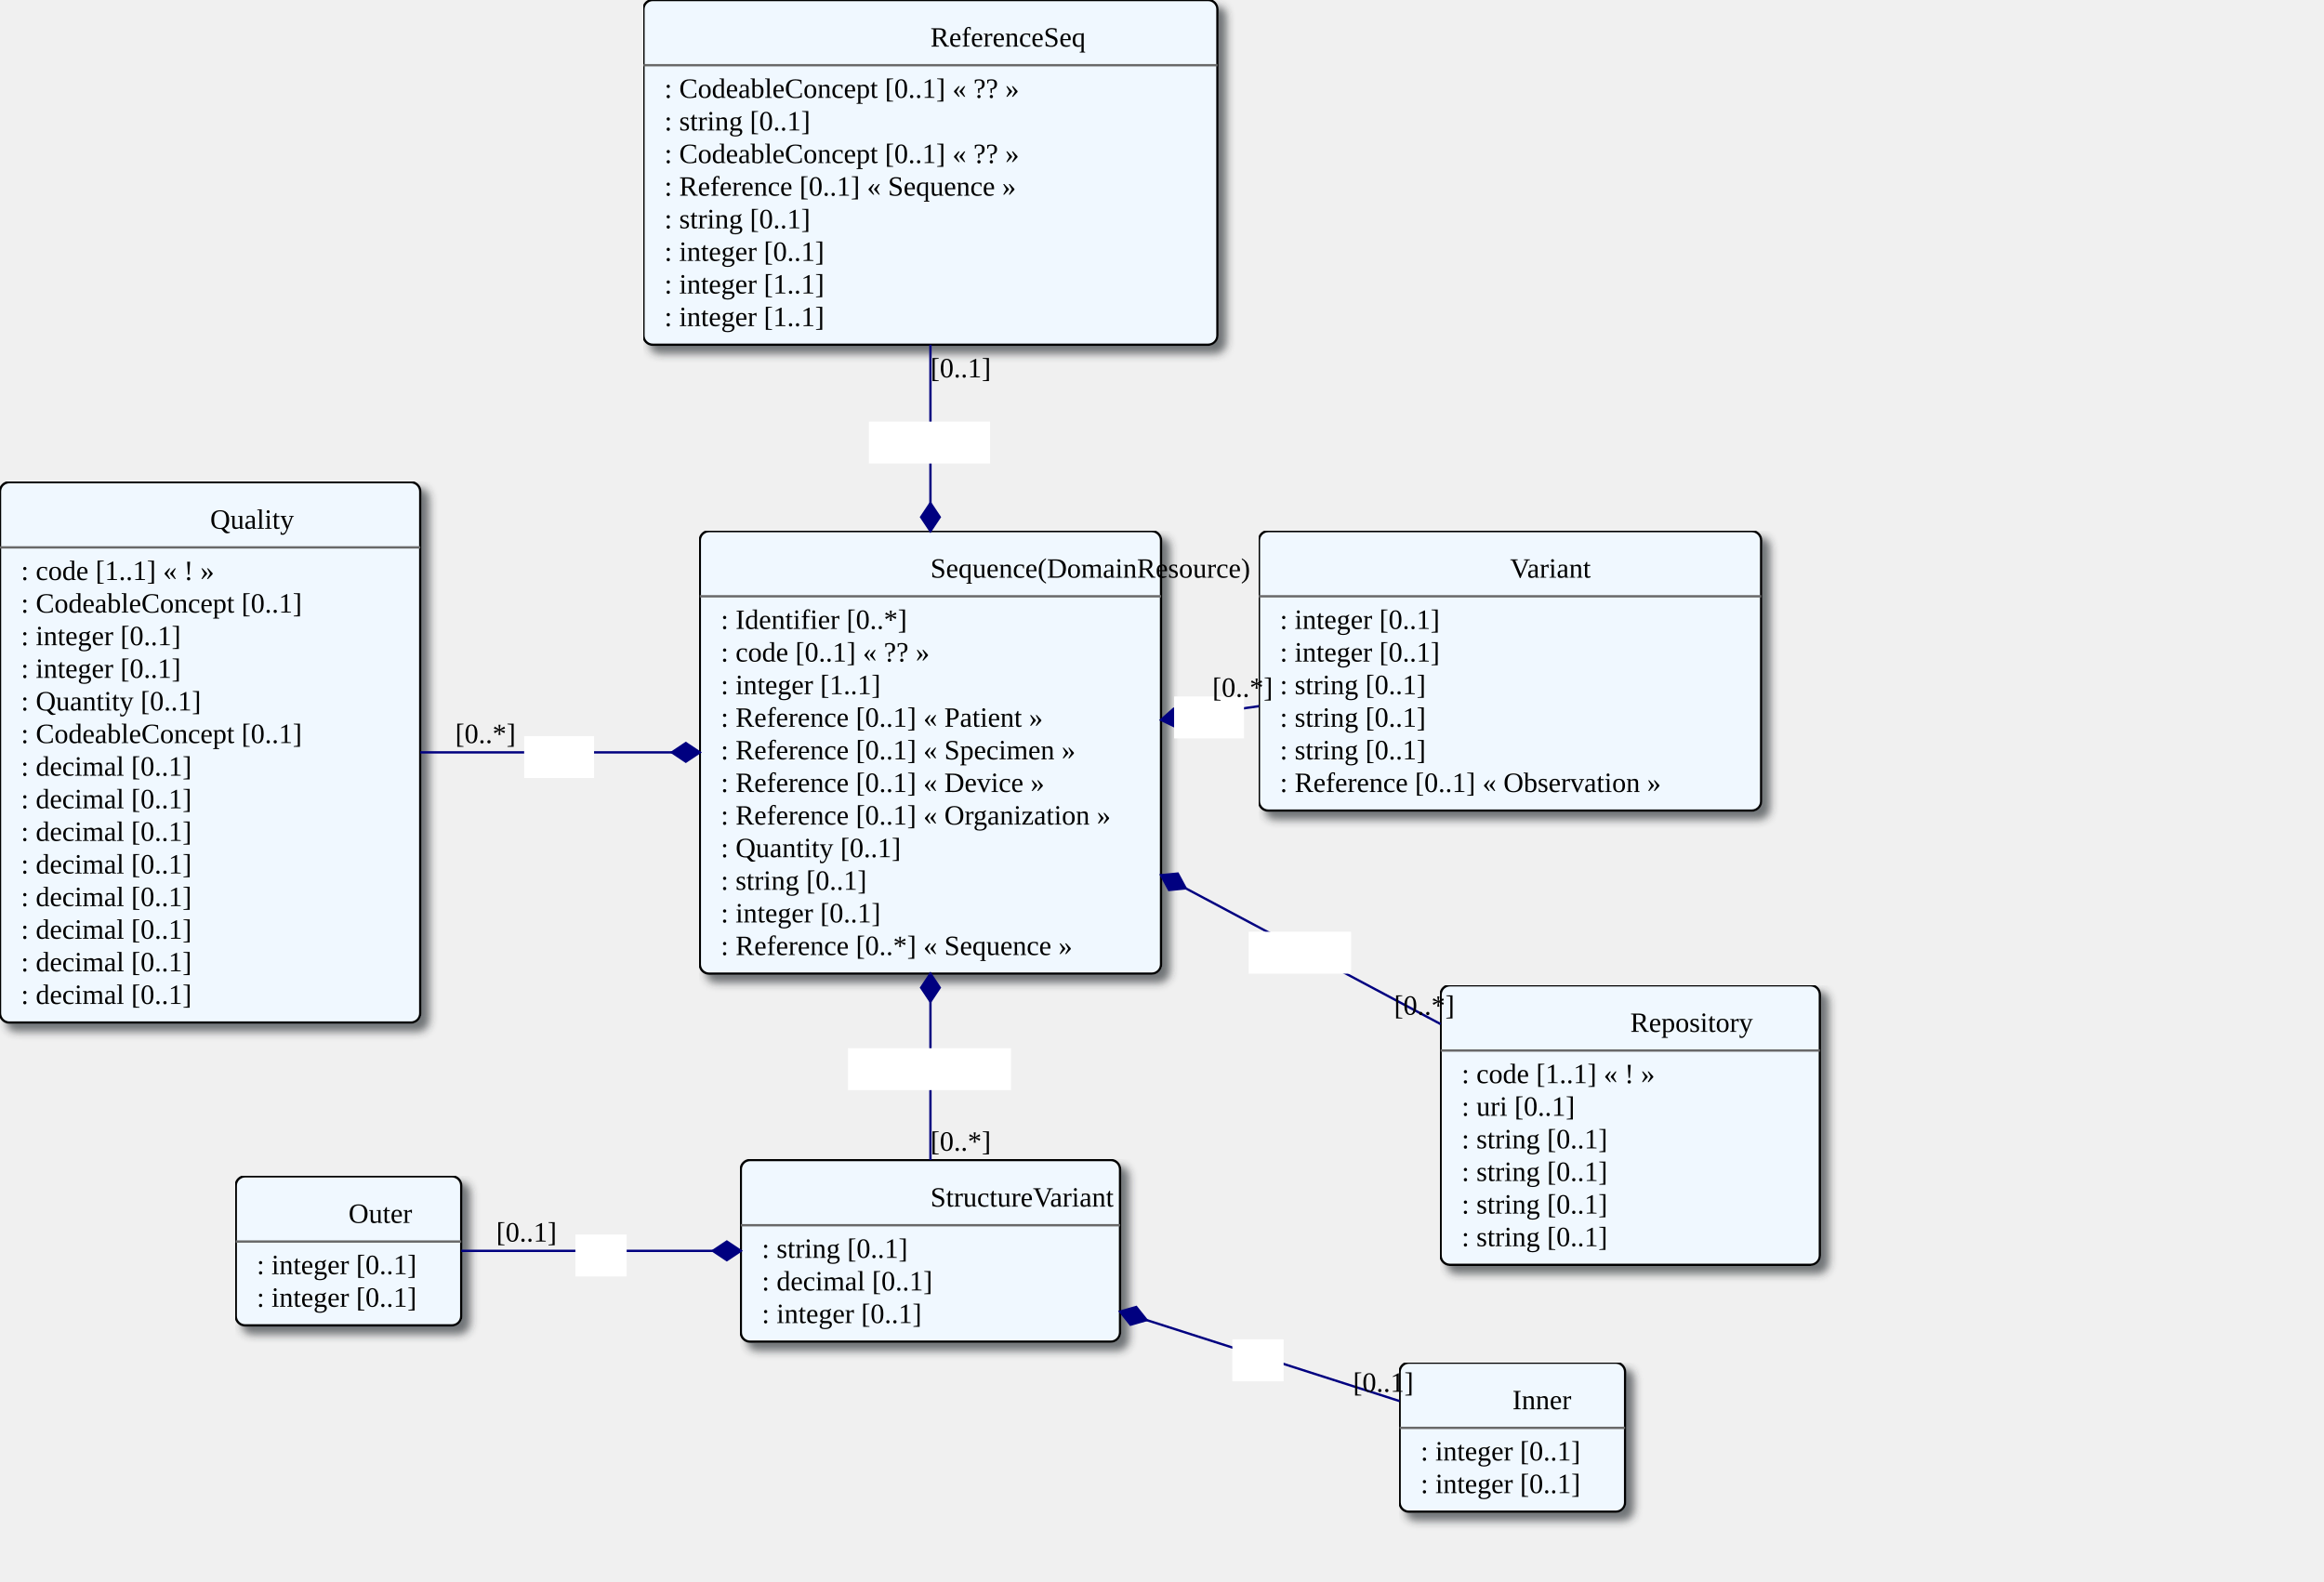
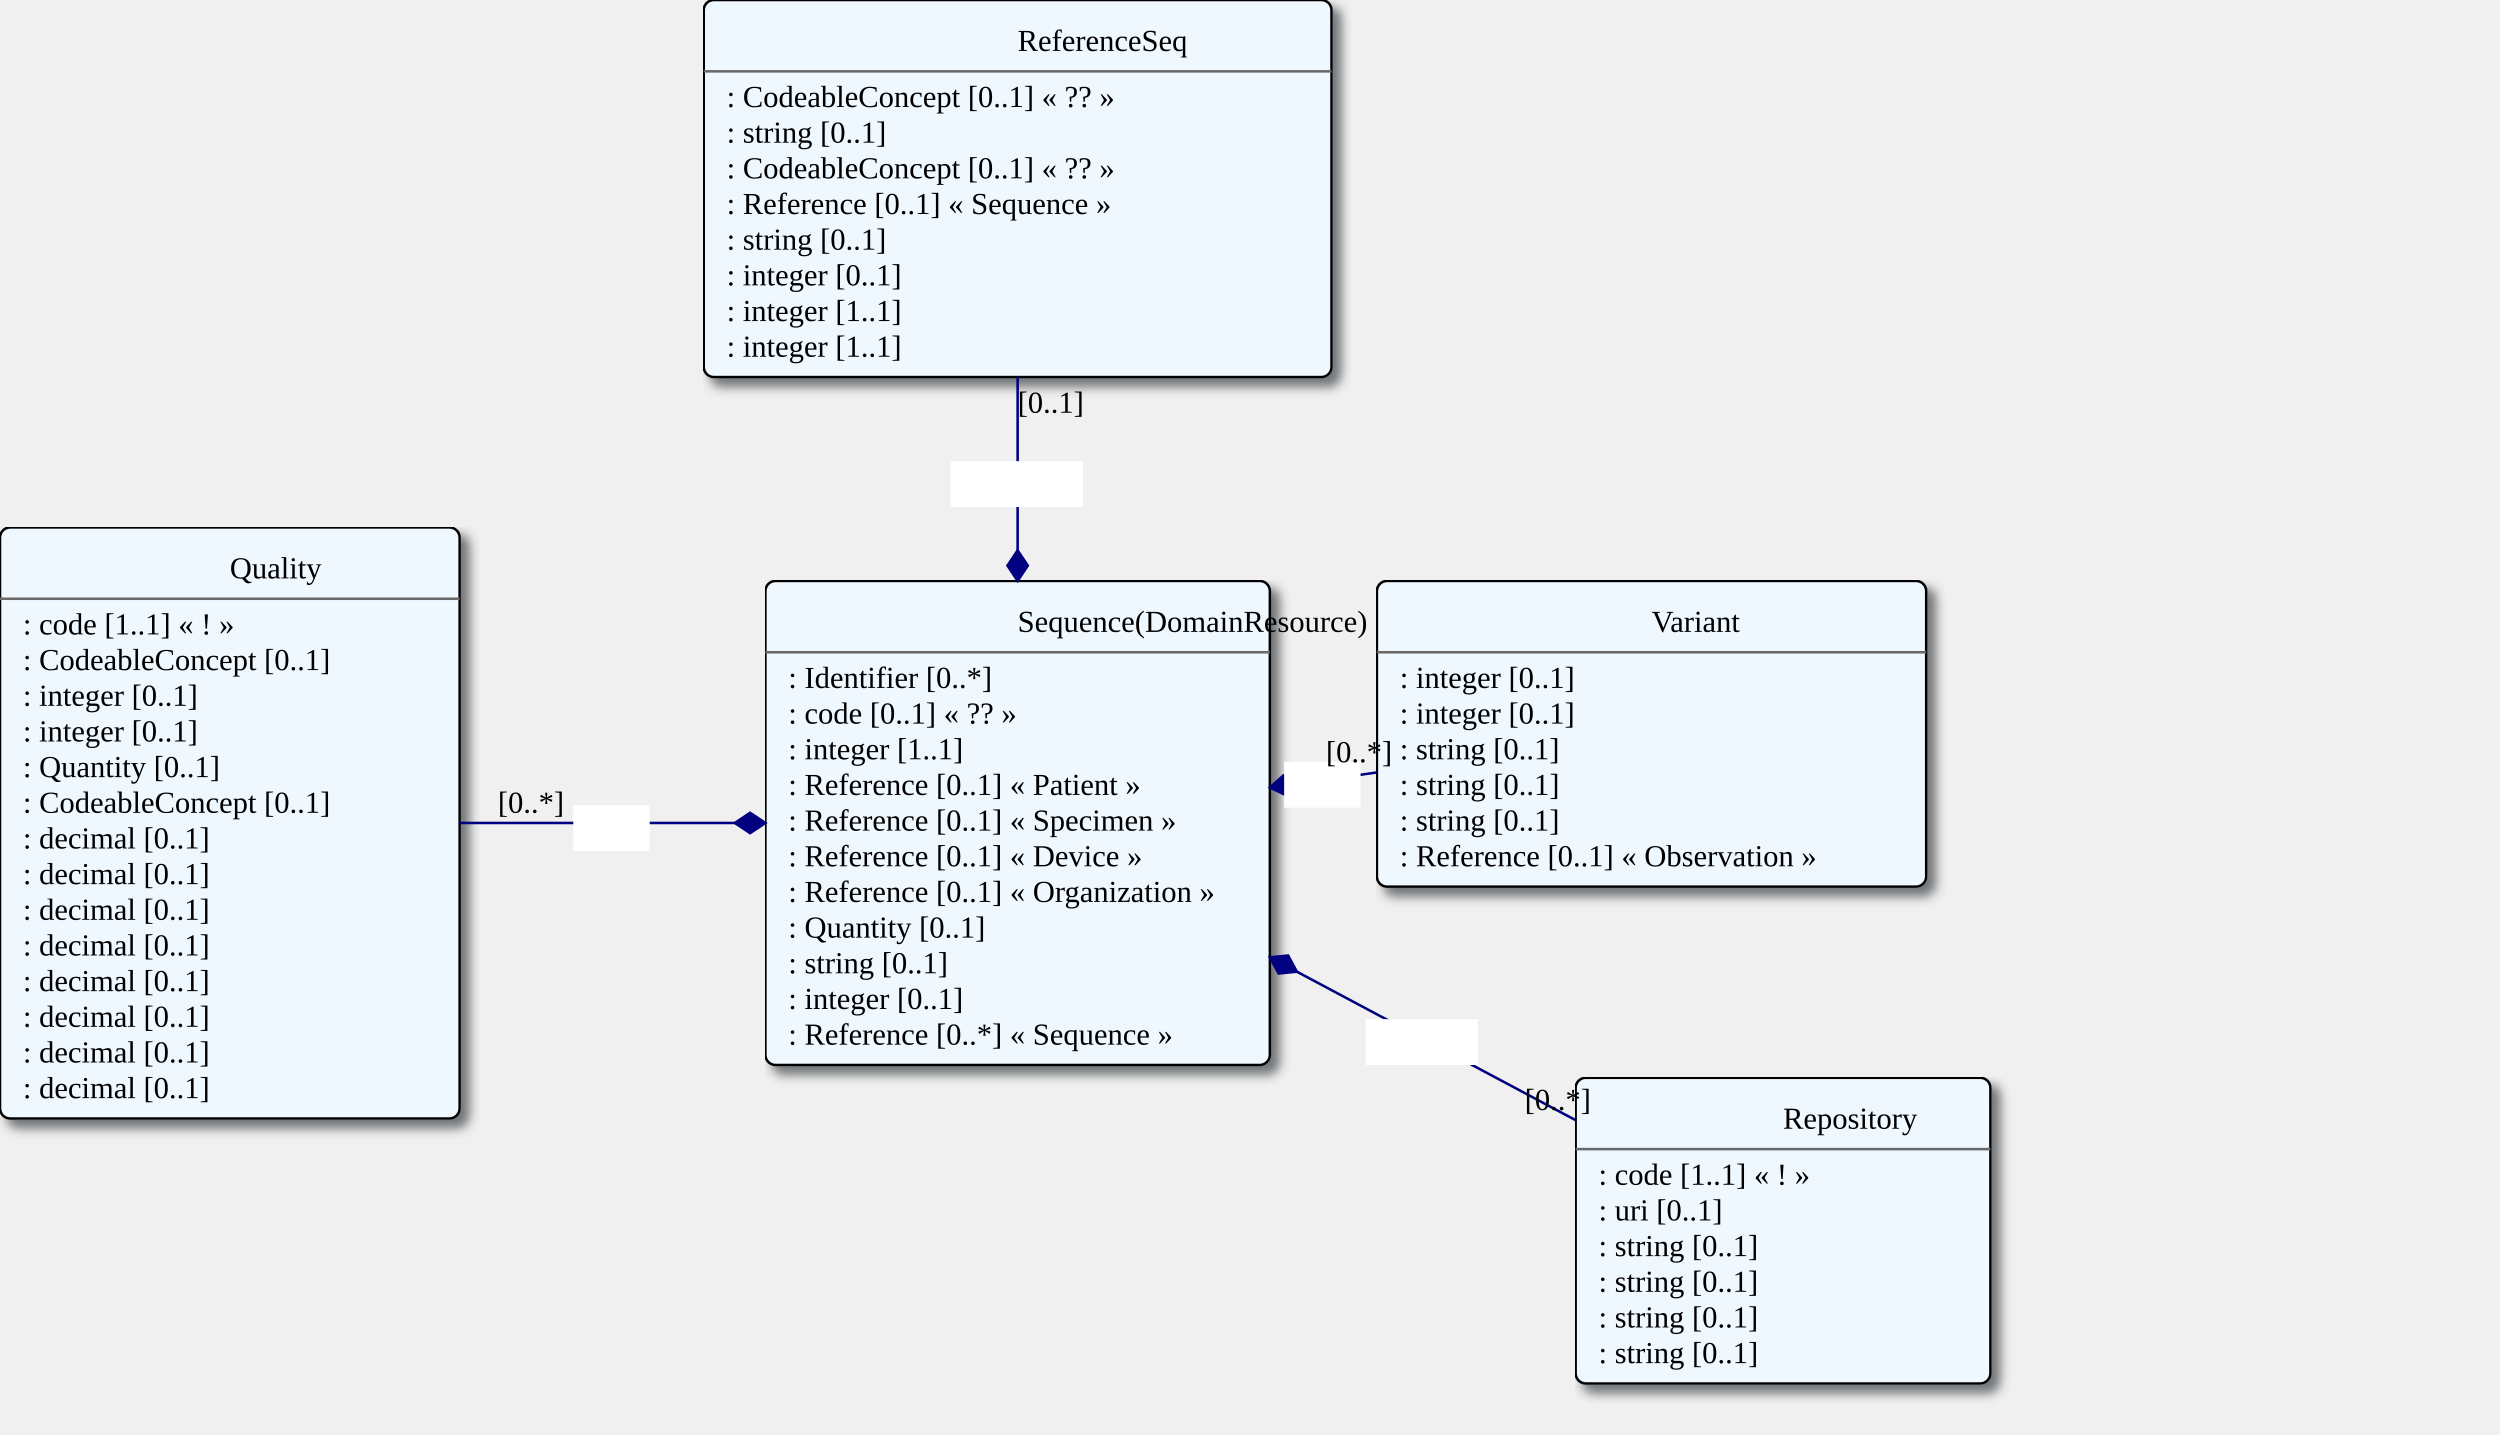
- <svg xmlns="http://www.w3.org/2000/svg" xmlns:xlink="http://www.w3.org/1999/xlink" version="1.1" width="997.6" height="679.0">
+ <svg xmlns="http://www.w3.org/2000/svg" xmlns:xlink="http://www.w3.org/1999/xlink" version="1.1" width="981.2" height="563.0">
  <defs>
    <filter id="shadow1" x="0" y="0" width="200%" height="200%">
      <feOffset result="offOut" in="SourceGraphic" dx="3" dy="3" />
      <feColorMatrix result="matrixOut" in="offOut" type="matrix" values="0.2 0 0 0 0 0 0.2 0 0 0 0 0 0.2 0 0 0 0 0 1 0" />
      <feGaussianBlur result="blurOut" in="matrixOut" stdDeviation="2" />
      <feBlend in="SourceGraphic" in2="blurOut" mode="normal" />
    </filter>
  </defs>
  <g>
    <rect x="300.4" y="228.0" rx="4" ry="4" width="198" height="190.0" filter="url(#shadow1)" style="fill:#f0f8ff;stroke:black;stroke-width:1" />
    <line x1="300.4" y1="256.0" x2="498.4" y2="256.0" style="stroke:dimgrey;stroke-width:1" />
    <text x="399.4" y="248.0" fill="black" class="diagram-class-title  diagram-class-resource">Sequence<tspan class="diagram-class-title-link"> (<a xlink:href="domainresource.html" class="diagram-class-reference">DomainResource</a>)</tspan>
    </text>
    <text x="306.4" y="270.0" fill="black" class="diagram-class-detail">
      <a xlink:href="sequence-definitions.html#Sequence.identifier" /> : <a xlink:href="datatypes.html#Identifier">Identifier</a> [0..*]</text>
    <text x="306.4" y="284.0" fill="black" class="diagram-class-detail">
      <a xlink:href="sequence-definitions.html#Sequence.type" /> : <a xlink:href="datatypes.html#code">code</a> [0..1] « <a xlink:href="valueset-sequence-type.html" />?? »</text>
    <text x="306.4" y="298.0" fill="black" class="diagram-class-detail">
      <a xlink:href="sequence-definitions.html#Sequence.coordinateSystem" /> : <a xlink:href="datatypes.html#integer">integer</a> [1..1]</text>
    <text x="306.4" y="312.0" fill="black" class="diagram-class-detail">
      <a xlink:href="sequence-definitions.html#Sequence.patient" /> : <a xlink:href="references.html#Reference">Reference</a> [0..1] « <a xlink:href="patient.html#Patient">Patient</a> »</text>
    <text x="306.4" y="326.0" fill="black" class="diagram-class-detail">
      <a xlink:href="sequence-definitions.html#Sequence.specimen" /> : <a xlink:href="references.html#Reference">Reference</a> [0..1] « <a xlink:href="specimen.html#Specimen">Specimen</a> »</text>
    <text x="306.4" y="340.0" fill="black" class="diagram-class-detail">
      <a xlink:href="sequence-definitions.html#Sequence.device" /> : <a xlink:href="references.html#Reference">Reference</a> [0..1] « <a xlink:href="device.html#Device">Device</a> »</text>
    <text x="306.4" y="354.0" fill="black" class="diagram-class-detail">
      <a xlink:href="sequence-definitions.html#Sequence.performer" /> : <a xlink:href="references.html#Reference">Reference</a> [0..1] « <a xlink:href="organization.html#Organization">Organization</a> »</text>
    <text x="306.4" y="368.0" fill="black" class="diagram-class-detail">
      <a xlink:href="sequence-definitions.html#Sequence.quantity" /> : <a xlink:href="datatypes.html#Quantity">Quantity</a> [0..1]</text>
    <text x="306.4" y="382.0" fill="black" class="diagram-class-detail">
      <a xlink:href="sequence-definitions.html#Sequence.observedSeq" /> : <a xlink:href="datatypes.html#string">string</a> [0..1]</text>
    <text x="306.4" y="396.0" fill="black" class="diagram-class-detail">
      <a xlink:href="sequence-definitions.html#Sequence.readCoverage" /> : <a xlink:href="datatypes.html#integer">integer</a> [0..1]</text>
    <text x="306.4" y="410.0" fill="black" class="diagram-class-detail">
      <a xlink:href="sequence-definitions.html#Sequence.pointer" /> : <a xlink:href="references.html#Reference">Reference</a> [0..*] « <a xlink:href="sequence.html#Sequence">Sequence</a> »</text>
    <g>
      <rect x="276.2" y="0.0" rx="4" ry="4" width="246.4" height="148.0" filter="url(#shadow1)" style="fill:#f0f8ff;stroke:black;stroke-width:1" />
      <line x1="276.2" y1="28.0" x2="522.6" y2="28.0" style="stroke:dimgrey;stroke-width:1" />
      <text x="399.4" y="20.0" fill="black" class="diagram-class-title">ReferenceSeq</text>
      <text x="282.2" y="42.0" fill="black" class="diagram-class-detail">
        <a xlink:href="sequence-definitions.html#Sequence.referenceSeq.chromosome" /> : <a xlink:href="datatypes.html#CodeableConcept">CodeableConcept</a> [0..1] « <a xlink:href="valueset-chromosome-human.html" />?? »</text>
      <text x="282.2" y="56.0" fill="black" class="diagram-class-detail">
        <a xlink:href="sequence-definitions.html#Sequence.referenceSeq.genomeBuild" /> : <a xlink:href="datatypes.html#string">string</a> [0..1]</text>
      <text x="282.2" y="70.0" fill="black" class="diagram-class-detail">
        <a xlink:href="sequence-definitions.html#Sequence.referenceSeq.referenceSeqId" /> : <a xlink:href="datatypes.html#CodeableConcept">CodeableConcept</a> [0..1] « <a xlink:href="valueset-sequence-referenceSeq.html" />?? »</text>
      <text x="282.2" y="84.0" fill="black" class="diagram-class-detail">
        <a xlink:href="sequence-definitions.html#Sequence.referenceSeq.referenceSeqPointer" /> : <a xlink:href="references.html#Reference">Reference</a> [0..1] « <a xlink:href="sequence.html#Sequence">Sequence</a> »</text>
      <text x="282.2" y="98.0" fill="black" class="diagram-class-detail">
        <a xlink:href="sequence-definitions.html#Sequence.referenceSeq.referenceSeqString" /> : <a xlink:href="datatypes.html#string">string</a> [0..1]</text>
      <text x="282.2" y="112.0" fill="black" class="diagram-class-detail">
        <a xlink:href="sequence-definitions.html#Sequence.referenceSeq.strand" /> : <a xlink:href="datatypes.html#integer">integer</a> [0..1]</text>
      <text x="282.2" y="126.0" fill="black" class="diagram-class-detail">
        <a xlink:href="sequence-definitions.html#Sequence.referenceSeq.windowStart" /> : <a xlink:href="datatypes.html#integer">integer</a> [1..1]</text>
      <text x="282.2" y="140.0" fill="black" class="diagram-class-detail">
        <a xlink:href="sequence-definitions.html#Sequence.referenceSeq.windowEnd" /> : <a xlink:href="datatypes.html#integer">integer</a> [1..1]</text>
    </g>
    <g>
      <rect x="540.4" y="228.0" rx="4" ry="4" width="215.6" height="120.0" filter="url(#shadow1)" style="fill:#f0f8ff;stroke:black;stroke-width:1" />
      <line x1="540.4" y1="256.0" x2="756.0" y2="256.0" style="stroke:dimgrey;stroke-width:1" />
      <text x="648.2" y="248.0" fill="black" class="diagram-class-title">Variant</text>
      <text x="546.4" y="270.0" fill="black" class="diagram-class-detail">
        <a xlink:href="sequence-definitions.html#Sequence.variant.start" /> : <a xlink:href="datatypes.html#integer">integer</a> [0..1]</text>
      <text x="546.4" y="284.0" fill="black" class="diagram-class-detail">
        <a xlink:href="sequence-definitions.html#Sequence.variant.end" /> : <a xlink:href="datatypes.html#integer">integer</a> [0..1]</text>
      <text x="546.4" y="298.0" fill="black" class="diagram-class-detail">
        <a xlink:href="sequence-definitions.html#Sequence.variant.observedAllele" /> : <a xlink:href="datatypes.html#string">string</a> [0..1]</text>
      <text x="546.4" y="312.0" fill="black" class="diagram-class-detail">
        <a xlink:href="sequence-definitions.html#Sequence.variant.referenceAllele" /> : <a xlink:href="datatypes.html#string">string</a> [0..1]</text>
      <text x="546.4" y="326.0" fill="black" class="diagram-class-detail">
        <a xlink:href="sequence-definitions.html#Sequence.variant.cigar" /> : <a xlink:href="datatypes.html#string">string</a> [0..1]</text>
      <text x="546.4" y="340.0" fill="black" class="diagram-class-detail">
        <a xlink:href="sequence-definitions.html#Sequence.variant.variantPointer" /> : <a xlink:href="references.html#Reference">Reference</a> [0..1] « <a xlink:href="observation.html#Observation">Observation</a> »</text>
    </g>
    <g>
      <rect x="0.0" y="207.0" rx="4" ry="4" width="180.4" height="232.0" filter="url(#shadow1)" style="fill:#f0f8ff;stroke:black;stroke-width:1" />
      <line x1="0.0" y1="235.0" x2="180.4" y2="235.0" style="stroke:dimgrey;stroke-width:1" />
      <text x="90.2" y="227.0" fill="black" class="diagram-class-title">Quality</text>
      <text x="6.0" y="249.0" fill="black" class="diagram-class-detail">
        <a xlink:href="sequence-definitions.html#Sequence.quality.type" /> : <a xlink:href="datatypes.html#code">code</a> [1..1] « <a xlink:href="valueset-quality-type.html" />! »</text>
      <text x="6.0" y="263.0" fill="black" class="diagram-class-detail">
        <a xlink:href="sequence-definitions.html#Sequence.quality.standardSequence" /> : <a xlink:href="datatypes.html#CodeableConcept">CodeableConcept</a> [0..1]</text>
      <text x="6.0" y="277.0" fill="black" class="diagram-class-detail">
        <a xlink:href="sequence-definitions.html#Sequence.quality.start" /> : <a xlink:href="datatypes.html#integer">integer</a> [0..1]</text>
      <text x="6.0" y="291.0" fill="black" class="diagram-class-detail">
        <a xlink:href="sequence-definitions.html#Sequence.quality.end" /> : <a xlink:href="datatypes.html#integer">integer</a> [0..1]</text>
      <text x="6.0" y="305.0" fill="black" class="diagram-class-detail">
        <a xlink:href="sequence-definitions.html#Sequence.quality.score" /> : <a xlink:href="datatypes.html#Quantity">Quantity</a> [0..1]</text>
      <text x="6.0" y="319.0" fill="black" class="diagram-class-detail">
        <a xlink:href="sequence-definitions.html#Sequence.quality.method" /> : <a xlink:href="datatypes.html#CodeableConcept">CodeableConcept</a> [0..1]</text>
      <text x="6.0" y="333.0" fill="black" class="diagram-class-detail">
        <a xlink:href="sequence-definitions.html#Sequence.quality.truthTP" /> : <a xlink:href="datatypes.html#decimal">decimal</a> [0..1]</text>
      <text x="6.0" y="347.0" fill="black" class="diagram-class-detail">
        <a xlink:href="sequence-definitions.html#Sequence.quality.queryTP" /> : <a xlink:href="datatypes.html#decimal">decimal</a> [0..1]</text>
      <text x="6.0" y="361.0" fill="black" class="diagram-class-detail">
        <a xlink:href="sequence-definitions.html#Sequence.quality.truthFN" /> : <a xlink:href="datatypes.html#decimal">decimal</a> [0..1]</text>
      <text x="6.0" y="375.0" fill="black" class="diagram-class-detail">
        <a xlink:href="sequence-definitions.html#Sequence.quality.queryFP" /> : <a xlink:href="datatypes.html#decimal">decimal</a> [0..1]</text>
      <text x="6.0" y="389.0" fill="black" class="diagram-class-detail">
        <a xlink:href="sequence-definitions.html#Sequence.quality.gtFP" /> : <a xlink:href="datatypes.html#decimal">decimal</a> [0..1]</text>
      <text x="6.0" y="403.0" fill="black" class="diagram-class-detail">
        <a xlink:href="sequence-definitions.html#Sequence.quality.precision" /> : <a xlink:href="datatypes.html#decimal">decimal</a> [0..1]</text>
      <text x="6.0" y="417.0" fill="black" class="diagram-class-detail">
        <a xlink:href="sequence-definitions.html#Sequence.quality.recall" /> : <a xlink:href="datatypes.html#decimal">decimal</a> [0..1]</text>
      <text x="6.0" y="431.0" fill="black" class="diagram-class-detail">
        <a xlink:href="sequence-definitions.html#Sequence.quality.fScore" /> : <a xlink:href="datatypes.html#decimal">decimal</a> [0..1]</text>
    </g>
    <g>
      <rect x="618.4" y="423.0" rx="4" ry="4" width="162.8" height="120.0" filter="url(#shadow1)" style="fill:#f0f8ff;stroke:black;stroke-width:1" />
      <line x1="618.4" y1="451.0" x2="781.2" y2="451.0" style="stroke:dimgrey;stroke-width:1" />
      <text x="699.8" y="443.0" fill="black" class="diagram-class-title">Repository</text>
      <text x="624.4" y="465.0" fill="black" class="diagram-class-detail">
        <a xlink:href="sequence-definitions.html#Sequence.repository.type" /> : <a xlink:href="datatypes.html#code">code</a> [1..1] « <a xlink:href="valueset-repository-type.html" />! »</text>
      <text x="624.4" y="479.0" fill="black" class="diagram-class-detail">
        <a xlink:href="sequence-definitions.html#Sequence.repository.url" /> : <a xlink:href="datatypes.html#uri">uri</a> [0..1]</text>
      <text x="624.4" y="493.0" fill="black" class="diagram-class-detail">
        <a xlink:href="sequence-definitions.html#Sequence.repository.name" /> : <a xlink:href="datatypes.html#string">string</a> [0..1]</text>
      <text x="624.4" y="507.0" fill="black" class="diagram-class-detail">
        <a xlink:href="sequence-definitions.html#Sequence.repository.datasetId" /> : <a xlink:href="datatypes.html#string">string</a> [0..1]</text>
      <text x="624.4" y="521.0" fill="black" class="diagram-class-detail">
        <a xlink:href="sequence-definitions.html#Sequence.repository.variantsetId" /> : <a xlink:href="datatypes.html#string">string</a> [0..1]</text>
      <text x="624.4" y="535.0" fill="black" class="diagram-class-detail">
        <a xlink:href="sequence-definitions.html#Sequence.repository.readsetId" /> : <a xlink:href="datatypes.html#string">string</a> [0..1]</text>
    </g>
-     <g>
-       <rect x="318.0" y="498.0" rx="4" ry="4" width="162.8" height="78.0" filter="url(#shadow1)" style="fill:#f0f8ff;stroke:black;stroke-width:1" />
-       <line x1="318.0" y1="526.0" x2="480.8" y2="526.0" style="stroke:dimgrey;stroke-width:1" />
-       <text x="399.4" y="518.0" fill="black" class="diagram-class-title">StructureVariant</text>
-       <text x="324.0" y="540.0" fill="black" class="diagram-class-detail">
-         <a xlink:href="sequence-definitions.html#Sequence.structureVariant.precisionOfBoundaries" /> : <a xlink:href="datatypes.html#string">string</a> [0..1]</text>
-       <text x="324.0" y="554.0" fill="black" class="diagram-class-detail">
-         <a xlink:href="sequence-definitions.html#Sequence.structureVariant.reportedaCGHRatio" /> : <a xlink:href="datatypes.html#decimal">decimal</a> [0..1]</text>
-       <text x="324.0" y="568.0" fill="black" class="diagram-class-detail">
-         <a xlink:href="sequence-definitions.html#Sequence.structureVariant.length" /> : <a xlink:href="datatypes.html#integer">integer</a> [0..1]</text>
-       <g>
-         <rect x="101.2" y="505.0" rx="4" ry="4" width="96.8" height="64.0" filter="url(#shadow1)" style="fill:#f0f8ff;stroke:black;stroke-width:1" />
-         <line x1="101.2" y1="533.0" x2="198.0" y2="533.0" style="stroke:dimgrey;stroke-width:1" />
-         <text x="149.6" y="525.0" fill="black" class="diagram-class-title">Outer</text>
-         <text x="107.2" y="547.0" fill="black" class="diagram-class-detail">
-           <a xlink:href="sequence-definitions.html#Sequence.structureVariant.outer.start" /> : <a xlink:href="datatypes.html#integer">integer</a> [0..1]</text>
-         <text x="107.2" y="561.0" fill="black" class="diagram-class-detail">
-           <a xlink:href="sequence-definitions.html#Sequence.structureVariant.outer.end" /> : <a xlink:href="datatypes.html#integer">integer</a> [0..1]</text>
-       </g>
-       <g>
-         <rect x="600.8" y="585.0" rx="4" ry="4" width="96.8" height="64.0" filter="url(#shadow1)" style="fill:#f0f8ff;stroke:black;stroke-width:1" />
-         <line x1="600.8" y1="613.0" x2="697.6" y2="613.0" style="stroke:dimgrey;stroke-width:1" />
-         <text x="649.2" y="605.0" fill="black" class="diagram-class-title">Inner</text>
-         <text x="606.8" y="627.0" fill="black" class="diagram-class-detail">
-           <a xlink:href="sequence-definitions.html#Sequence.structureVariant.inner.start" /> : <a xlink:href="datatypes.html#integer">integer</a> [0..1]</text>
-         <text x="606.8" y="641.0" fill="black" class="diagram-class-detail">
-           <a xlink:href="sequence-definitions.html#Sequence.structureVariant.inner.end" /> : <a xlink:href="datatypes.html#integer">integer</a> [0..1]</text>
-       </g>
-     </g>
  </g>
  <line x1="399.4" y1="228.0" x2="399.4" y2="148.0" style="stroke:navy;stroke-width:1" />
  <polygon points="399.4,228.0 405.4,232.0 411.4,228.0 405.4,224.0 399.4,228.0" style="fill:navy;stroke:navy;stroke-width:1" transform="rotate(-90.0 399.4 228.0)" />
  <rect x="373.0" y="181.0" width="52.0" height="18.0" style="fill:white;stroke:black;stroke-width:0" />
  <text x="399.0" y="191.0" fill="black" class="diagram-class-linkage">
    <a xlink:href="sequence-definitions.html#Sequence.referenceSeq" />
  </text>
  <text x="399.4" y="162.0" fill="black" class="diagram-class-linkage">[0..1]</text>
  <line x1="498.4" y1="309.073" x2="540.4" y2="303.165" style="stroke:navy;stroke-width:1" />
  <polygon points="498.4,309.073 504.4,313.073 510.4,309.073 504.4,305.073 498.4,309.073" style="fill:navy;stroke:navy;stroke-width:1" transform="rotate(-8.007552 498.4 309.0732)" />
  <rect x="504.0" y="299.0" width="30.0" height="18.0" style="fill:white;stroke:black;stroke-width:0" />
  <text x="519.0" y="309.0" fill="black" class="diagram-class-linkage">
    <a xlink:href="sequence-definitions.html#Sequence.variant" />
  </text>
  <text x="520.4" y="299.165" fill="black" class="diagram-class-linkage">[0..*]</text>
  <line x1="300.4" y1="323.0" x2="180.4" y2="323.0" style="stroke:navy;stroke-width:1" />
  <polygon points="300.4,323.0 306.4,327.0 312.4,323.0 306.4,319.0 300.4,323.0" style="fill:navy;stroke:navy;stroke-width:1" transform="rotate(180.0 300.4 323.0)" />
  <rect x="225.0" y="316.0" width="30.0" height="18.0" style="fill:white;stroke:black;stroke-width:0" />
  <text x="240.0" y="326.0" fill="black" class="diagram-class-linkage">
    <a xlink:href="sequence-definitions.html#Sequence.quality" />
  </text>
  <text x="195.4" y="319.0" fill="black" class="diagram-class-linkage">[0..*]</text>
  <line x1="498.4" y1="375.73" x2="618.4" y2="439.644" style="stroke:navy;stroke-width:1" />
  <polygon points="498.4,375.73 504.4,379.73 510.4,375.73 504.4,371.73 498.4,375.73" style="fill:navy;stroke:navy;stroke-width:1" transform="rotate(28.0408 498.4 375.7297)" />
  <rect x="536.0" y="400.0" width="44.0" height="18.0" style="fill:white;stroke:black;stroke-width:0" />
  <text x="558.0" y="410.0" fill="black" class="diagram-class-linkage">
    <a xlink:href="sequence-definitions.html#Sequence.repository" />
  </text>
  <text x="598.4" y="435.644" fill="black" class="diagram-class-linkage">[0..*]</text>
-   <line x1="318.0" y1="537.0" x2="198.0" y2="537.0" style="stroke:navy;stroke-width:1" />
-   <polygon points="318.0,537.0 324.0,541.0 330.0,537.0 324.0,533.0 318.0,537.0" style="fill:navy;stroke:navy;stroke-width:1" transform="rotate(180.0 318.0 537.0)" />
-   <rect x="247.0" y="530.0" width="22.0" height="18.0" style="fill:white;stroke:black;stroke-width:0" />
-   <text x="258.0" y="540.0" fill="black" class="diagram-class-linkage">
-     <a xlink:href="sequence-definitions.html#Sequence.structureVariant.outer" />
-   </text>
-   <text x="213.0" y="533.0" fill="black" class="diagram-class-linkage">[0..1]</text>
-   <line x1="480.8" y1="563.069" x2="600.8" y2="601.5" style="stroke:navy;stroke-width:1" />
-   <polygon points="480.8,563.069 486.8,567.069 492.8,563.069 486.8,559.069 480.8,563.069" style="fill:navy;stroke:navy;stroke-width:1" transform="rotate(17.75799 480.8 563.0689)" />
-   <rect x="529.0" y="575.0" width="22.0" height="18.0" style="fill:white;stroke:black;stroke-width:0" />
-   <text x="540.0" y="585.0" fill="black" class="diagram-class-linkage">
-     <a xlink:href="sequence-definitions.html#Sequence.structureVariant.inner" />
-   </text>
-   <text x="580.8" y="597.5" fill="black" class="diagram-class-linkage">[0..1]</text>
-   <line x1="399.4" y1="418" x2="399.4" y2="498" style="stroke:navy;stroke-width:1" />
-   <polygon points="399.4,418 405.4,422 411.4,418 405.4,414 399.4,418" style="fill:navy;stroke:navy;stroke-width:1" transform="rotate(90.0 399.4 418)" />
-   <rect x="364.0" y="450.0" width="70.0" height="18.0" style="fill:white;stroke:black;stroke-width:0" />
-   <text x="399.0" y="460.0" fill="black" class="diagram-class-linkage">
-     <a xlink:href="sequence-definitions.html#Sequence.structureVariant" />
-   </text>
-   <text x="399.4" y="494" fill="black" class="diagram-class-linkage">[0..*]</text>
</svg>
